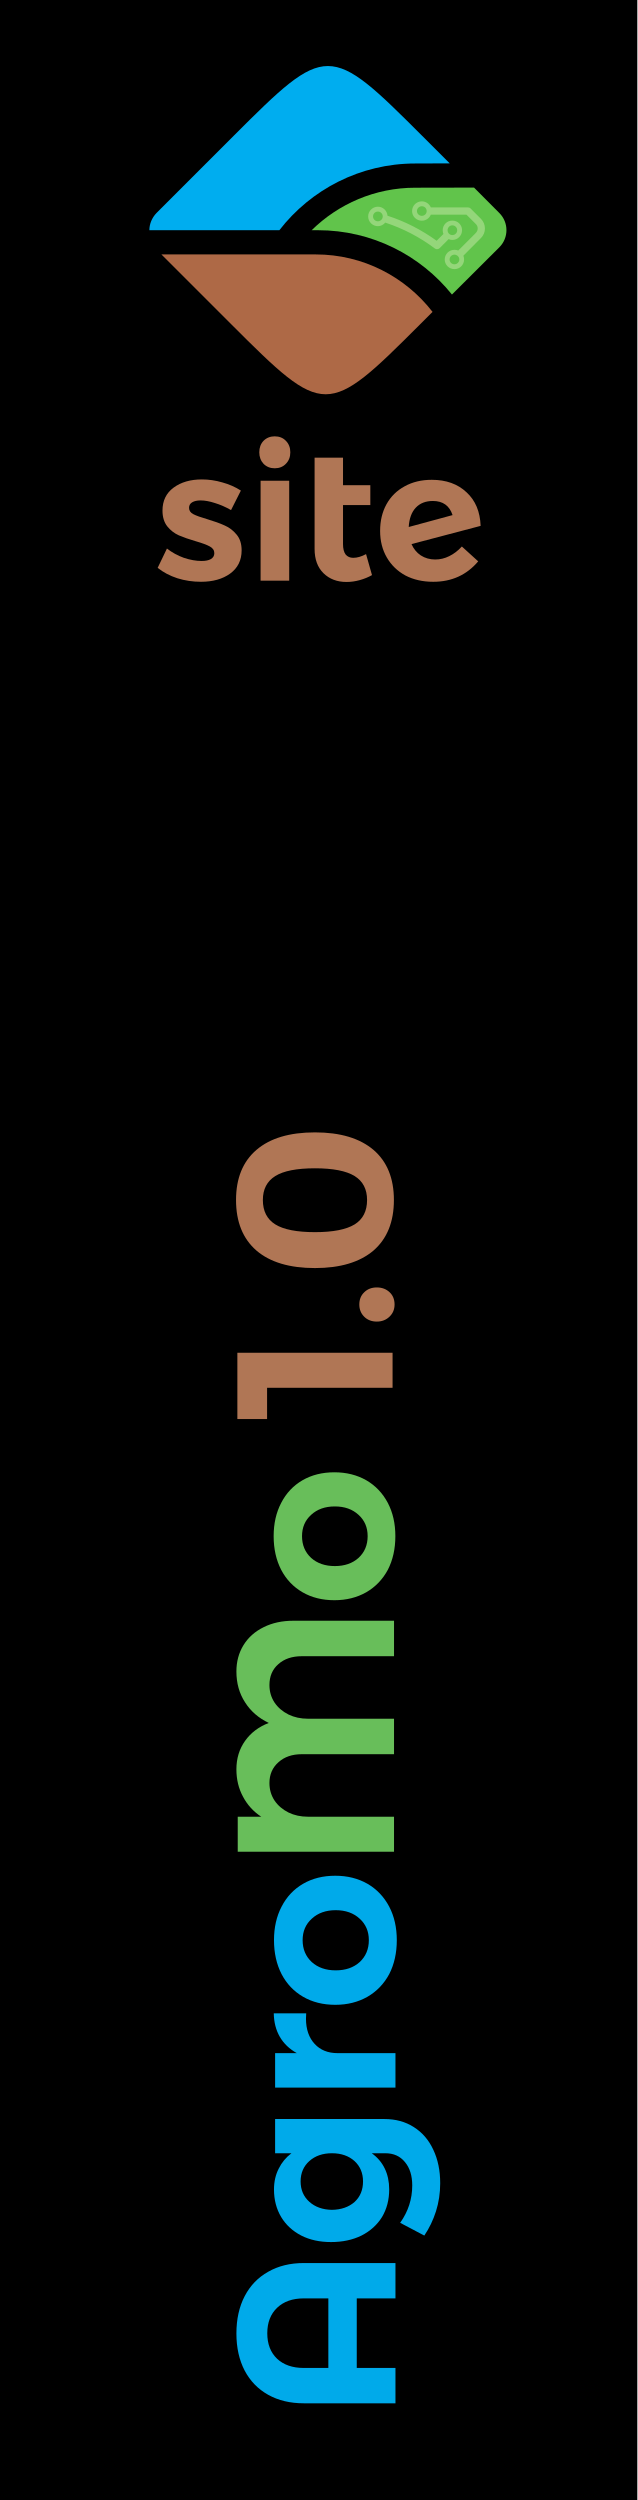
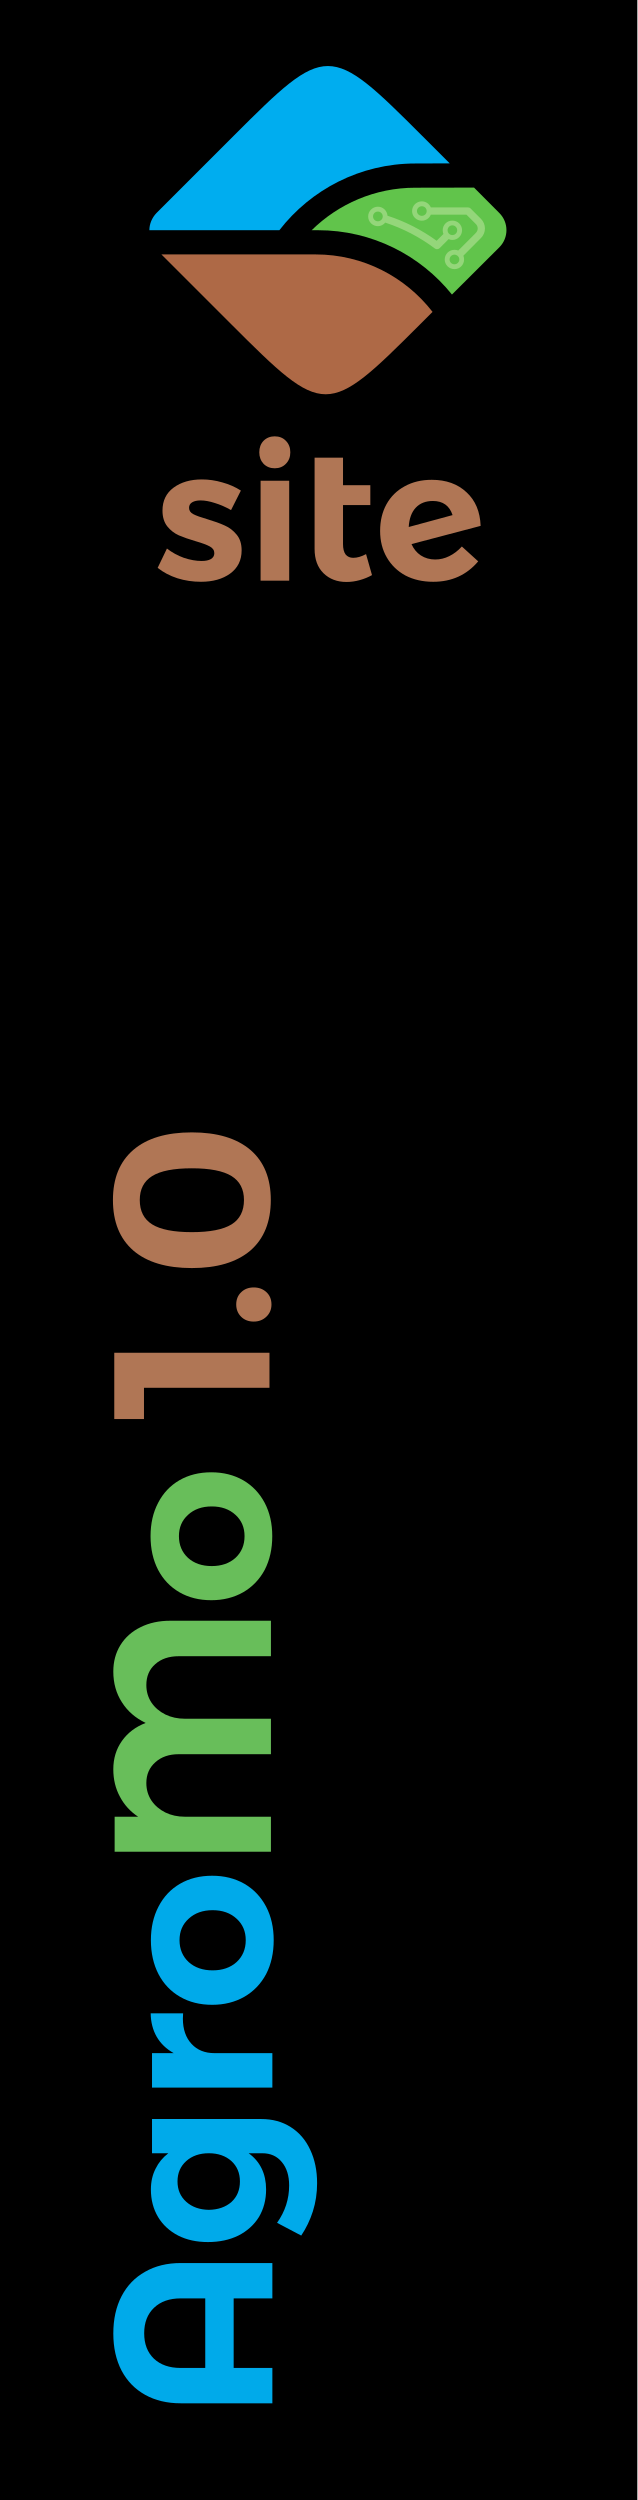
<svg xmlns="http://www.w3.org/2000/svg" version="1.1" id="svg10" width="196.742" height="771.742" viewBox="0 0 196.742 771.742">
  <defs id="defs14" />
-   <g id="g2191">
-     <rect y="1.871" x="1.871" height="768" width="193" id="rect20" style="opacity:1;fill:#000000;fill-opacity:1;stroke:#000000;stroke-width:3.742;stroke-miterlimit:4;stroke-dasharray:none;stroke-opacity:1" />
-     <g transform="translate(-252.1288,1.871238)" id="g1054">
+   <g id="g278" transform="translate(855.5725,21.77355)">
+     <rect y="-19.902" x="-853.701" height="768" width="193" id="rect20" style="opacity:1;fill:#000000;fill-opacity:1;stroke:#000000;stroke-width:3.742;stroke-miterlimit:4;stroke-dasharray:none;stroke-opacity:1" />
+     <g transform="translate(-1107.701,-19.90231)" id="g1054">
      <path d="m 349.595,76.669 h -47.639 l 21.621,21.621 c 28.73,28.73 29.463,28.73 58.193,0 l 3.884,-3.884 C 377.299,83.631 364.253,76.669 349.595,76.669 Z" style="fill:#ae6946;fill-rule:evenodd;stroke-width:0.763" id="path2" />
      <path d="m 348.333,69.193 h 1.942 c 16.71,0 31.661,7.769 41.372,19.862 l 14.621,-14.585 c 2.932,-2.932 2.932,-7.659 0,-10.59 l -7.805,-7.842 -18.139,0.037 c -12.459,0 -23.746,5.02 -31.991,13.119 z" style="fill:#61c44b;fill-rule:evenodd;stroke-width:0.763" id="path4" />
      <path d="m 390.952,48.562 -8.502,-8.502 c -28.73,-28.73 -29.463,-28.73 -58.193,0 l -23.819,23.819 c -1.429,1.503 -2.199,3.408 -2.199,5.314 h 40.127 c 9.711,-12.533 24.919,-20.595 41.959,-20.595 z" style="fill:#00adef;fill-rule:evenodd;stroke-width:0.763" id="path6" />
      <path d="m 391.758,70.695 c -0.806,0 -1.466,-0.66 -1.466,-1.503 0,-0.806 0.66,-1.502 1.466,-1.502 0.843,0 1.502,0.696 1.502,1.502 0,0.843 -0.66,1.503 -1.502,1.503 z m -22.977,-4.251 c -0.843,0 -1.502,-0.696 -1.502,-1.502 0,-0.843 0.66,-1.503 1.502,-1.503 0.806,0 1.503,0.66 1.503,1.503 0,0.806 -0.696,1.502 -1.503,1.502 z m 22.977,-0.22 c -1.649,0 -2.968,1.319 -2.968,2.968 0,0.44 0.073,0.806 0.22,1.173 l -2.089,2.089 c -4.654,-3.371 -9.748,-5.973 -15.171,-7.732 -0.11,-1.539 -1.393,-2.785 -2.968,-2.785 -1.649,0 -3.005,1.356 -3.005,3.005 0,1.649 1.356,3.005 3.005,3.005 0.916,0 1.722,-0.44 2.272,-1.099 5.497,1.796 10.627,4.471 15.318,7.989 0.183,0.147 0.44,0.22 0.66,0.22 0.293,0 0.586,-0.11 0.806,-0.33 l 2.785,-2.785 c 0.33,0.183 0.733,0.257 1.136,0.257 1.686,0 3.005,-1.356 3.005,-3.005 0,-1.649 -1.319,-2.968 -3.005,-2.968 z" style="fill:#94d67a;fill-rule:evenodd;stroke-width:0.763" id="path8" />
      <path d="m 392.417,79.71 c -0.843,0 -1.502,-0.66 -1.502,-1.466 0,-0.843 0.66,-1.503 1.502,-1.503 0.806,0 1.502,0.66 1.502,1.503 0,0.806 -0.696,1.466 -1.502,1.466 z M 382.34,64.759 c -0.806,0 -1.502,-0.66 -1.502,-1.466 0,-0.843 0.696,-1.503 1.502,-1.503 0.843,0 1.502,0.66 1.502,1.503 0,0.806 -0.66,1.466 -1.502,1.466 z m 18.249,0.916 -3.188,-3.188 c -0.22,-0.22 -0.513,-0.33 -0.806,-0.33 h -11.47 c -0.476,-1.099 -1.539,-1.869 -2.785,-1.869 -1.649,0 -3.005,1.319 -3.005,3.005 0,1.649 1.356,2.968 3.005,2.968 1.246,0 2.345,-0.77 2.785,-1.869 h 10.994 l 2.895,2.895 c 0.77,0.733 0.77,1.979 0,2.748 l -5.423,5.424 c -0.367,-0.147 -0.77,-0.22 -1.173,-0.22 -1.649,0 -3.005,1.319 -3.005,3.005 0,1.649 1.356,2.968 3.005,2.968 1.649,0 2.968,-1.319 2.968,-2.968 0,-0.44 -0.073,-0.843 -0.22,-1.173 l 5.423,-5.46 c 1.649,-1.612 1.649,-4.287 0,-5.937 z" style="fill:#94d67a;fill-rule:evenodd;stroke-width:0.763" id="path10" />
    </g>
-     <g transform="translate(-252.1288,1.871238)" id="g1047">
+     <g transform="translate(-1145.701,-19.90231)" id="g1047">
      <g id="text1000" style="font-style:normal;font-variant:normal;font-weight:normal;font-stretch:normal;font-size:69.055px;line-height:1.25;font-family:'Montserrat Alternates';-inkscape-font-specification:'Montserrat Alternates';letter-spacing:0px;word-spacing:0px;fill:#00aaea;fill-opacity:1;stroke:none;stroke-width:1.726" transform="rotate(-90)" aria-label="Agro">
        <path id="path1056" style="fill:#00aaea;fill-opacity:1;stroke-width:1.726" d="m -740.02,345.893 q 0,-6.284 2.624,-10.98 2.624,-4.696 7.458,-7.251 4.903,-2.555 11.463,-2.555 6.629,0 11.532,2.555 4.903,2.555 7.527,7.251 2.693,4.696 2.693,10.98 v 28.313 h -10.911 V 362.26 h -21.476 v 11.947 h -10.911 z m 32.387,0 q 0,-5.179 -2.9,-8.218 -2.9,-3.038 -7.872,-3.038 -4.972,0 -7.872,3.038 -2.831,3.038 -2.831,8.218 v 7.596 h 21.476 z" />
        <path id="path1058" style="fill:#00aaea;fill-opacity:1;stroke-width:1.726" d="m -652.264,337.054 v 33.699 q 0,5.248 -2.486,9.115 -2.486,3.936 -6.975,6.008 -4.489,2.141 -10.358,2.141 -4.558,0 -8.701,-1.312 -4.074,-1.312 -7.458,-3.591 l 3.936,-7.458 q 5.248,3.729 11.532,3.729 4.558,0 7.251,-2.279 2.693,-2.21 2.693,-6.008 v -4.212 q -1.864,2.624 -4.696,4.005 -2.831,1.381 -6.491,1.381 -4.765,0 -8.494,-2.21 -3.66,-2.279 -5.732,-6.353 -2.003,-4.074 -2.003,-9.392 0,-5.248 2.003,-9.184 2.072,-4.005 5.732,-6.215 3.729,-2.21 8.494,-2.21 3.591,0 6.422,1.45 2.831,1.381 4.765,3.936 v -5.041 z m -19.266,27.139 q 3.867,0 6.284,-2.624 2.417,-2.693 2.417,-6.975 0,-4.281 -2.417,-6.975 -2.417,-2.693 -6.284,-2.693 -3.867,0 -6.284,2.693 -2.417,2.693 -2.486,6.975 0.069,4.281 2.417,6.975 2.417,2.624 6.353,2.624 z" />
        <path id="path1060" style="fill:#00aaea;fill-opacity:1;stroke-width:1.726" d="m -631.925,343.753 q 1.934,-3.453 5.041,-5.248 3.107,-1.795 7.251,-1.865 v 10.013 q -0.552,-0.069 -1.657,-0.069 -4.903,0 -7.803,2.693 -2.831,2.624 -2.831,7.044 v 17.885 h -10.634 v -37.152 h 10.634 z" />
        <path id="path1062" style="fill:#00aaea;fill-opacity:1;stroke-width:1.726" d="m -597.051,336.709 q 5.87,0 10.358,2.348 4.558,2.348 7.044,6.629 2.486,4.281 2.486,9.944 0,5.593 -2.486,9.944 -2.486,4.281 -7.044,6.698 -4.489,2.348 -10.358,2.348 -5.939,0 -10.496,-2.348 -4.489,-2.417 -6.975,-6.698 -2.486,-4.35 -2.486,-9.944 0,-5.663 2.486,-9.944 2.486,-4.281 6.975,-6.629 4.558,-2.348 10.496,-2.348 z m 0,8.839 q -4.143,0 -6.767,2.831 -2.555,2.831 -2.555,7.389 0,4.558 2.555,7.389 2.624,2.831 6.767,2.831 4.074,0 6.629,-2.831 2.624,-2.831 2.624,-7.389 0,-4.558 -2.624,-7.389 -2.555,-2.831 -6.629,-2.831 z" />
      </g>
      <g id="text1005" style="font-style:normal;font-variant:normal;font-weight:normal;font-stretch:normal;font-size:68.436px;line-height:1.25;font-family:'Montserrat Alternates';-inkscape-font-specification:'Montserrat Alternates';letter-spacing:0px;word-spacing:0px;fill:#68be5a;fill-opacity:1;stroke:none;stroke-width:1.711" transform="rotate(-90)" aria-label="Mo">
        <path id="path1065" style="fill:#68be5a;fill-opacity:1;stroke-width:1.711" d="m -514.118,325.106 q 4.585,0 8.144,2.19 3.559,2.19 5.543,6.228 1.985,3.969 1.985,9.17 v 31.07 h -10.95 v -28.469 q 0,-4.517 -2.464,-7.254 -2.395,-2.737 -6.433,-2.737 -3.011,0 -5.406,1.574 -2.327,1.574 -3.696,4.311 -1.3,2.669 -1.3,6.022 v 26.553 h -10.95 v -28.469 q 0,-4.448 -2.464,-7.186 -2.464,-2.806 -6.433,-2.806 -3.011,0 -5.406,1.574 -2.327,1.574 -3.696,4.311 -1.3,2.669 -1.3,6.022 v 26.553 h -10.813 v -48.247 h 10.813 v 7.254 q 2.395,-3.627 6.159,-5.612 3.764,-2.053 8.486,-2.053 4.996,0 8.76,2.669 3.764,2.669 5.543,7.323 2.258,-4.722 6.365,-7.323 4.106,-2.669 9.513,-2.669 z" />
        <path id="path1067" style="fill:#68be5a;fill-opacity:1;stroke-width:1.711" d="m -472.331,336.603 q 5.817,0 10.265,2.327 4.517,2.327 6.98,6.57 2.464,4.243 2.464,9.855 0,5.543 -2.464,9.855 -2.464,4.243 -6.98,6.638 -4.448,2.327 -10.265,2.327 -5.885,0 -10.402,-2.327 -4.448,-2.395 -6.912,-6.638 -2.464,-4.311 -2.464,-9.855 0,-5.612 2.464,-9.855 2.464,-4.243 6.912,-6.57 4.517,-2.327 10.402,-2.327 z m 0,8.76 q -4.106,0 -6.707,2.806 -2.532,2.806 -2.532,7.323 0,4.517 2.532,7.323 2.601,2.806 6.707,2.806 4.038,0 6.57,-2.806 2.601,-2.806 2.601,-7.323 0,-4.517 -2.601,-7.323 -2.532,-2.806 -6.57,-2.806 z" />
      </g>
      <g id="text1009" style="font-style:normal;font-variant:normal;font-weight:normal;font-stretch:normal;font-size:68.443px;line-height:1.25;font-family:'Montserrat Alternates';-inkscape-font-specification:'Montserrat Alternates';letter-spacing:0px;word-spacing:0px;fill:#b07655;fill-opacity:1;stroke:none;stroke-width:1.711" transform="rotate(-90)" aria-label="1.0">
        <path id="path1070" style="fill:#b07655;fill-opacity:1;stroke-width:1.711" d="m -436.183,325.403 h 20.464 v 47.91 h -10.814 v -38.738 h -9.65 z" />
        <path id="path1072" style="fill:#b07655;fill-opacity:1;stroke-width:1.711" d="m -400.827,363.047 q 2.327,0 3.764,1.506 1.506,1.506 1.506,3.901 0,2.395 -1.506,3.97 -1.437,1.506 -3.764,1.506 -2.259,0 -3.764,-1.574 -1.506,-1.574 -1.506,-3.901 0,-2.395 1.506,-3.901 1.506,-1.506 3.764,-1.506 z" />
        <path id="path1074" style="fill:#b07655;fill-opacity:1;stroke-width:1.711" d="m -368.565,324.992 q 10.061,0 15.468,6.297 5.407,6.297 5.407,18.069 0,11.704 -5.407,18.069 -5.407,6.297 -15.468,6.297 -10.13,0 -15.605,-6.297 -5.407,-6.365 -5.407,-18.069 0,-11.772 5.407,-18.069 5.475,-6.297 15.605,-6.297 z m 0,8.282 q -5.133,0 -7.529,3.833 -2.395,3.833 -2.395,12.251 0,8.35 2.395,12.251 2.395,3.833 7.529,3.833 4.996,0 7.392,-3.833 2.395,-3.901 2.395,-12.251 0,-8.418 -2.395,-12.251 -2.395,-3.833 -7.392,-3.833 z" />
      </g>
    </g>
-     <g id="text1541" style="font-style:normal;font-variant:normal;font-weight:normal;font-stretch:normal;font-size:57.345px;line-height:1.25;font-family:'Montserrat Alternates';-inkscape-font-specification:'Montserrat Alternates';letter-spacing:0px;word-spacing:0px;fill:#b07655;fill-opacity:1;stroke:none;stroke-width:1.434" aria-label="site">
+     <g transform="translate(-855.5725,-21.77355)" id="text1541" style="font-style:normal;font-variant:normal;font-weight:normal;font-stretch:normal;font-size:57.345px;line-height:1.25;font-family:'Montserrat Alternates';-inkscape-font-specification:'Montserrat Alternates';letter-spacing:0px;word-spacing:0px;fill:#b07655;fill-opacity:1;stroke:none;stroke-width:1.434" aria-label="site">
      <path id="path2157" style="stroke-width:1.434" d="m 71.322,157.461 q -2.523,-1.434 -4.989,-2.179 -2.466,-0.803 -4.416,-0.803 -1.606,0 -2.581,0.573 -0.975,0.573 -0.975,1.72 0,1.262 1.319,1.95 1.319,0.688 4.301,1.548 3.269,0.975 5.39,1.95 2.122,0.918 3.67,2.81 1.548,1.835 1.548,4.874 0,4.588 -3.555,7.168 -3.498,2.523 -9.003,2.523 -3.785,0 -7.283,-1.09 -3.498,-1.147 -6.079,-3.211 l 2.867,-5.964 q 2.351,1.835 5.218,2.867 2.925,0.975 5.505,0.975 1.778,0 2.81,-0.573 1.09,-0.631 1.09,-1.835 0,-1.319 -1.376,-2.064 -1.319,-0.745 -4.301,-1.606 -3.154,-0.918 -5.276,-1.835 -2.064,-0.918 -3.555,-2.753 -1.491,-1.892 -1.491,-4.874 0,-4.588 3.441,-7.111 3.441,-2.523 8.716,-2.523 3.154,0 6.308,0.918 3.154,0.86 5.735,2.523 z" />
      <path id="path2159" style="stroke-width:1.434" d="m 80.443,148.401 h 8.831 v 30.852 h -8.831 z m 4.358,-13.706 q 2.122,0 3.441,1.376 1.376,1.376 1.376,3.555 0,2.179 -1.376,3.555 -1.319,1.376 -3.441,1.376 -2.064,0 -3.441,-1.376 -1.319,-1.434 -1.319,-3.555 0,-2.179 1.319,-3.555 1.376,-1.376 3.441,-1.376 z" />
      <path id="path2161" style="stroke-width:1.434" d="m 114.835,177.532 q -1.72,0.975 -3.785,1.548 -2.064,0.573 -4.072,0.573 -4.358,0 -7.111,-2.695 -2.753,-2.695 -2.753,-7.512 v -28.157 h 8.774 v 8.487 h 8.43 v 6.136 h -8.43 v 12.043 q 0,2.122 0.803,3.211 0.86,1.032 2.351,1.032 1.835,0 3.957,-1.147 z" />
      <path id="path2163" style="stroke-width:1.434" d="m 134.374,172.715 q 2.236,0 4.301,-1.032 2.122,-1.032 3.899,-2.982 l 5.046,4.588 q -5.333,6.308 -13.878,6.308 -4.874,0 -8.602,-1.95 -3.67,-2.007 -5.735,-5.562 -2.064,-3.555 -2.064,-8.2 0,-4.645 1.95,-8.2 2.007,-3.613 5.62,-5.562 3.613,-2.007 8.372,-2.007 6.652,0 10.724,3.842 4.129,3.785 4.358,10.379 l -21.332,5.62 q 0.975,2.236 2.867,3.498 1.95,1.262 4.473,1.262 z m -0.745,-18.064 q -3.326,0 -5.276,2.064 -1.95,2.064 -2.179,5.964 l 13.533,-3.67 q -1.434,-4.358 -6.079,-4.358 z" />
    </g>
  </g>
</svg>
